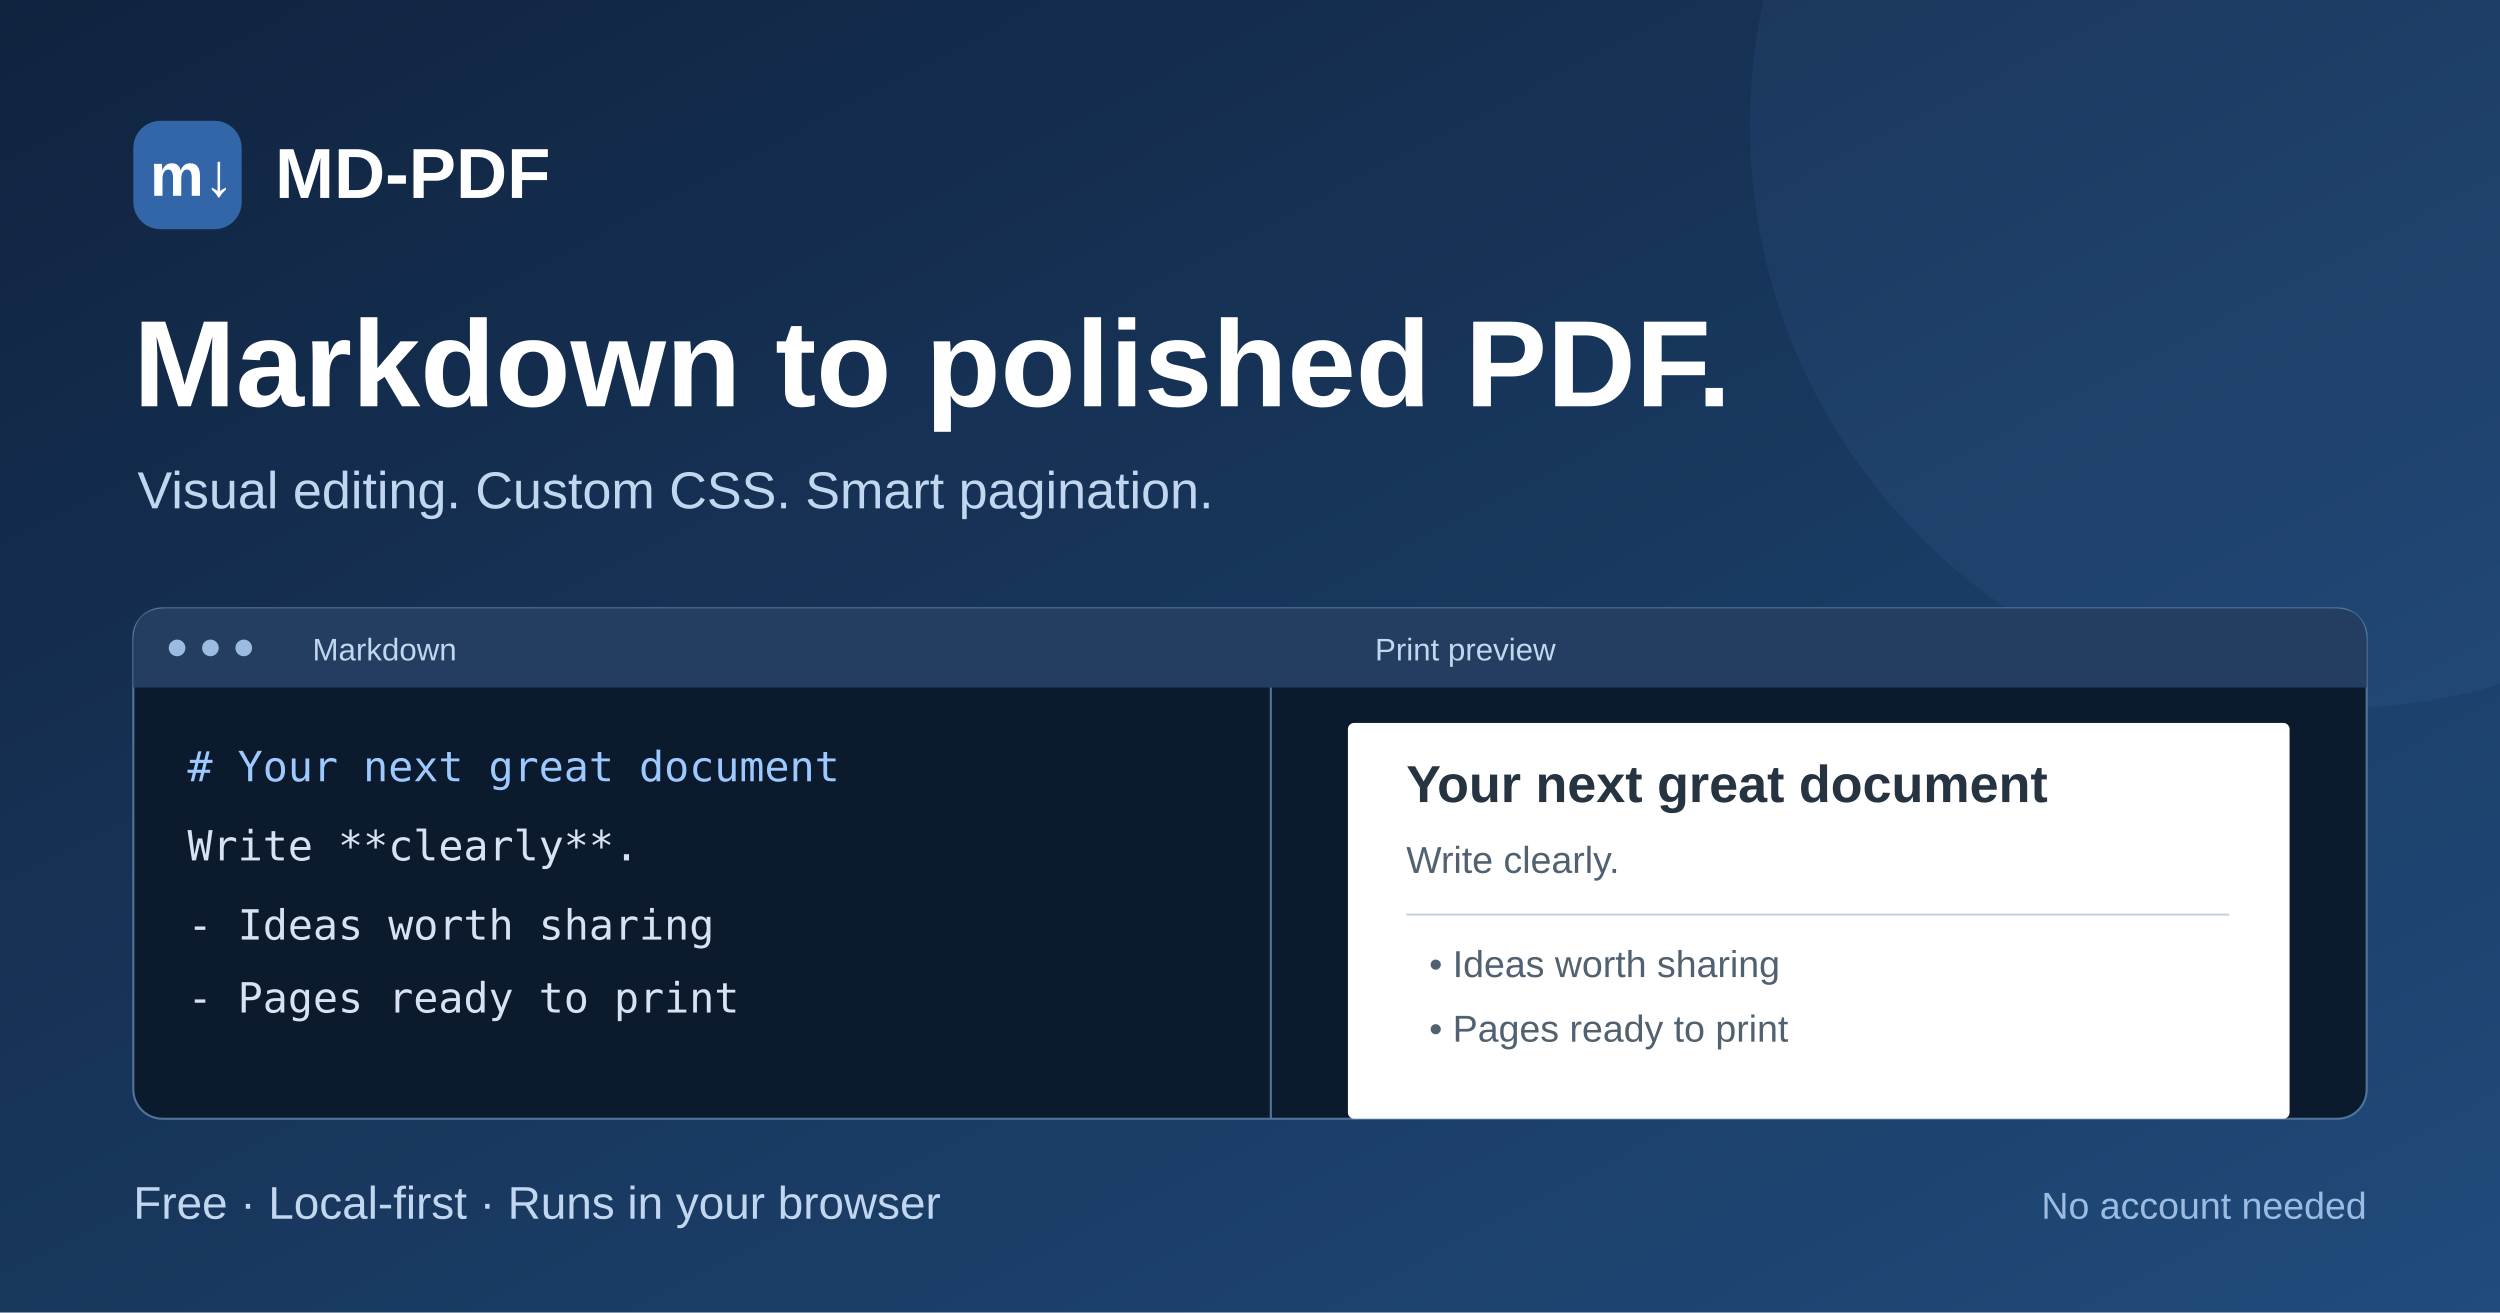
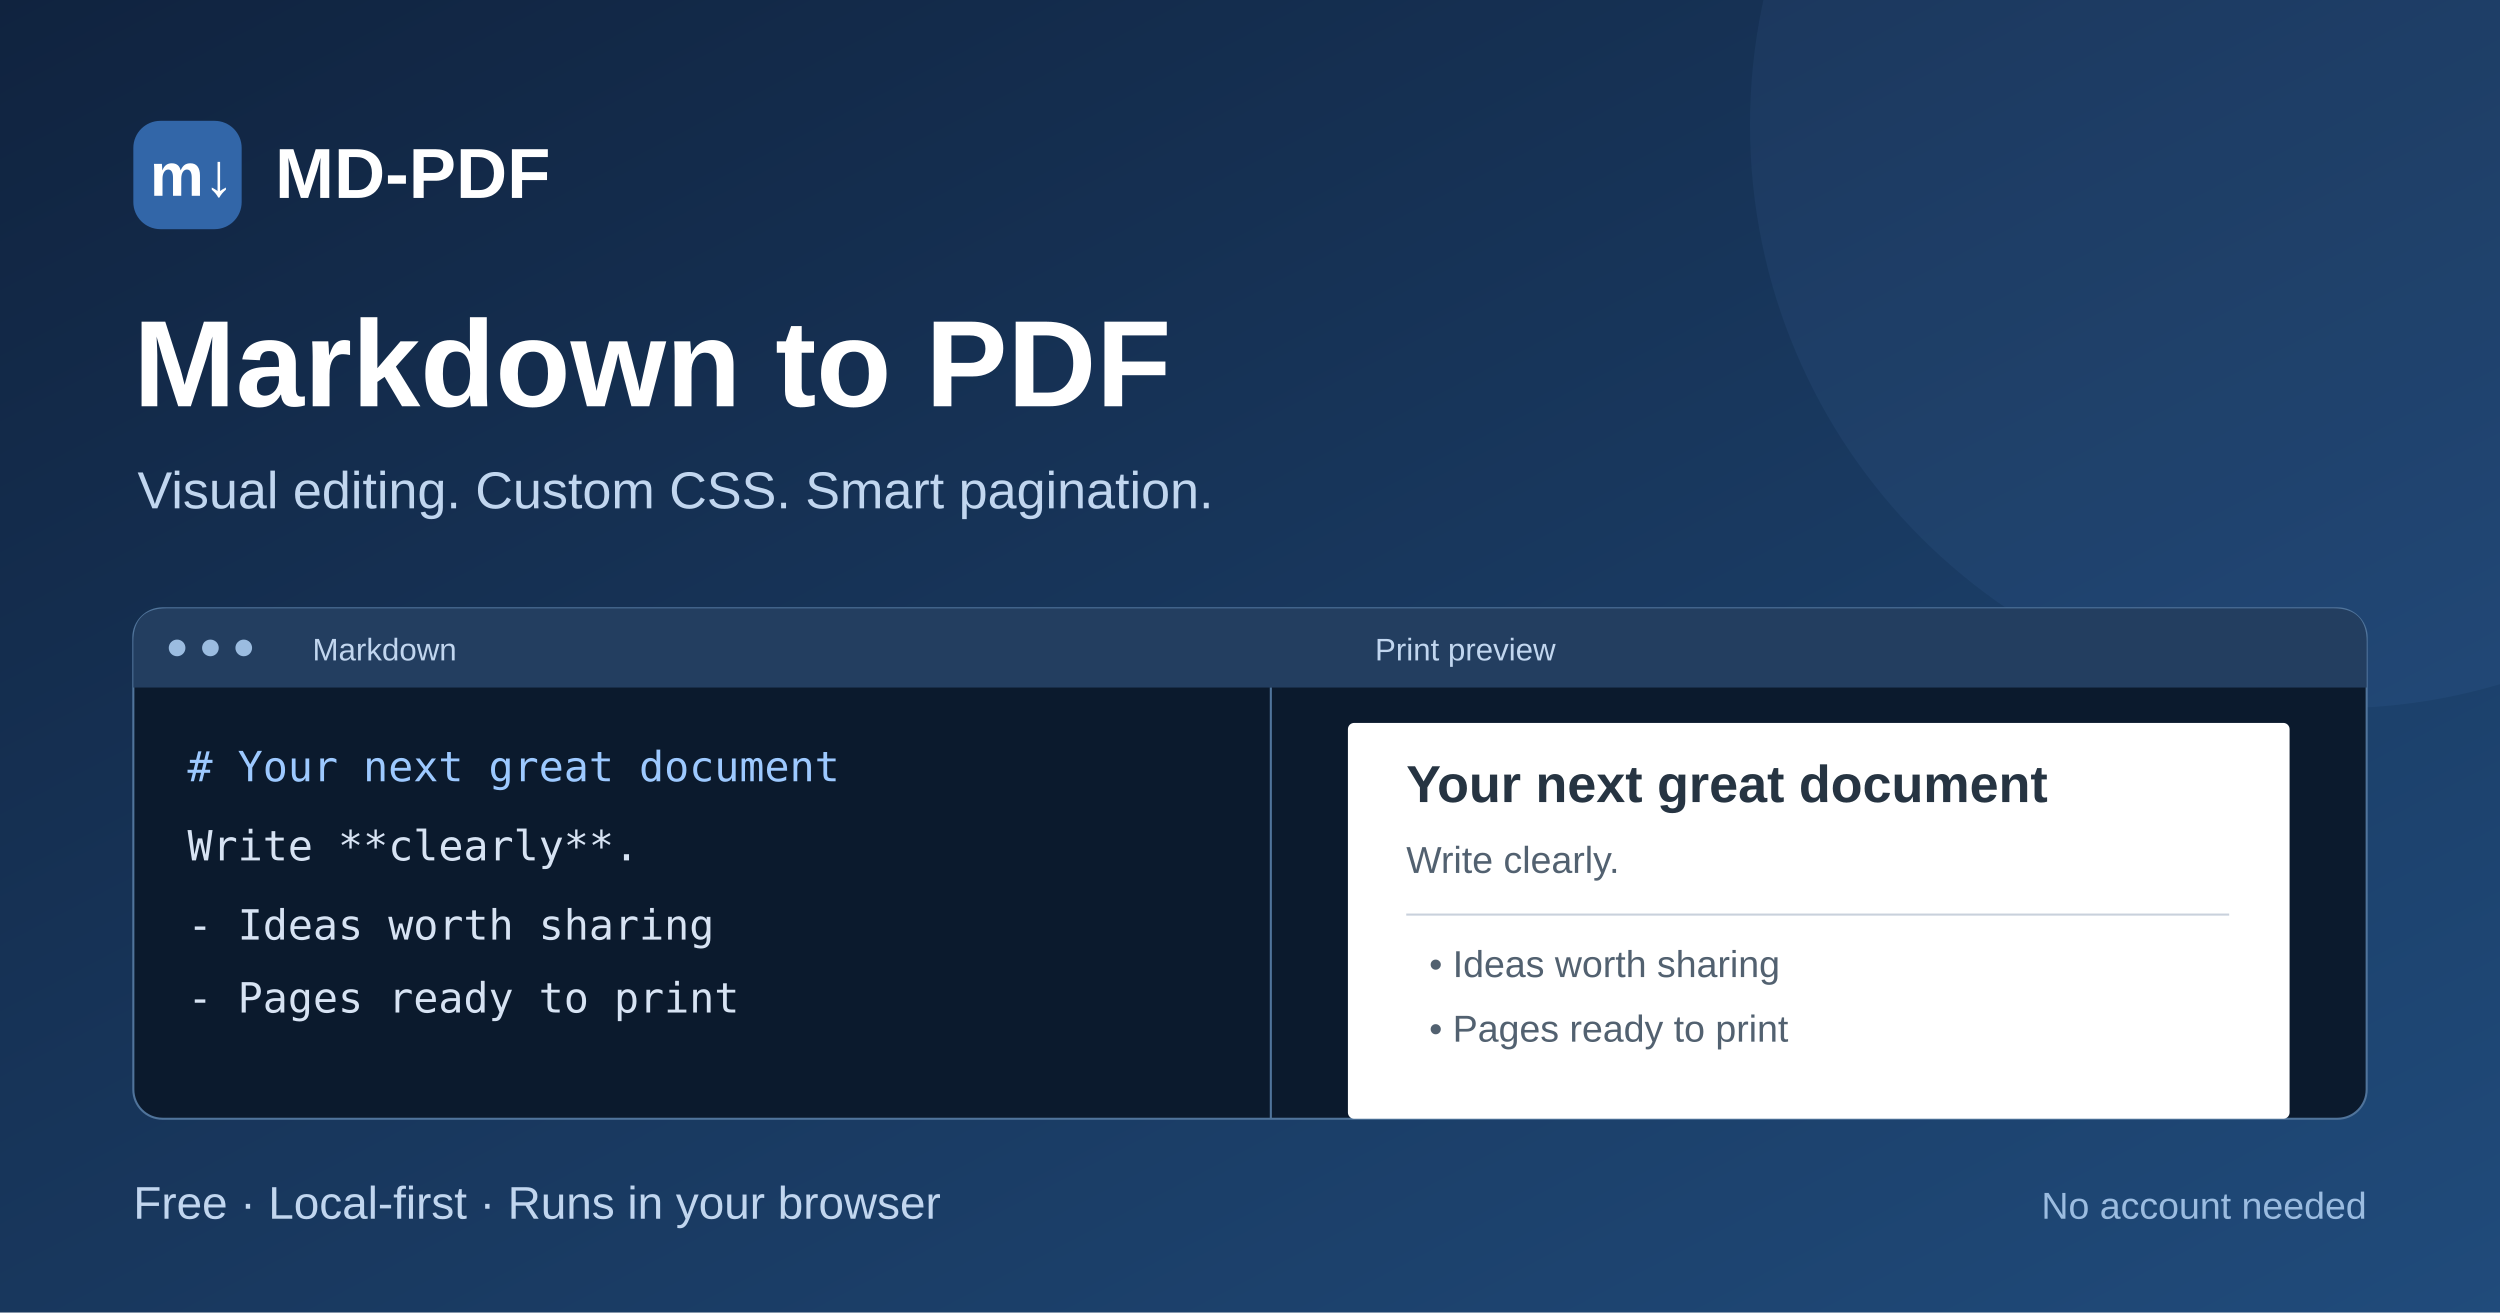
<svg xmlns="http://www.w3.org/2000/svg" width="1200" height="630" viewBox="0 0 1200 630">
  <defs>
    <linearGradient id="background" x2="1" y2="1">
      <stop stop-color="#10233f" />
      <stop offset="1" stop-color="#204b7b" />
    </linearGradient>
  </defs>
  <rect width="1200" height="630" fill="url(#background)" />
  <circle cx="1120" cy="60" r="280" fill="#72afff" opacity=".06" />
  <g font-family="Segoe UI, Arial, sans-serif">
    <rect x="64" y="58" width="52" height="52" rx="13" fill="#3266a8" />
    <text x="72" y="94" fill="#fff" font-size="29" font-weight="700">m↓</text>
    <text x="132" y="95" fill="#fff" font-size="34" font-weight="650">MD-PDF</text>
-     <text x="64" y="195" fill="#fff" font-size="59" font-weight="700">Markdown to polished PDF.</text>
+     <text x="64" y="195" fill="#fff" font-size="59" font-weight="700">Markdown to PDF</text>
    <text x="66" y="244" fill="#c1d6ef" font-size="25">Visual editing. Custom CSS. Smart pagination.</text>
    <rect x="64" y="292" width="1072" height="245" rx="14" fill="#0b1a2d" stroke="#50749b" />
    <path d="M80 292H1120Q1136 292 1136 308V330H64V308Q64 292 80 292" fill="#233e60" />
    <circle cx="85" cy="311" r="4" fill="#9bbce0" />
    <circle cx="101" cy="311" r="4" fill="#9bbce0" />
    <circle cx="117" cy="311" r="4" fill="#9bbce0" />
    <text x="150" y="317" fill="#c1d6ef" font-size="15">Markdown</text>
    <text x="660" y="317" fill="#c1d6ef" font-size="15">Print preview</text>
    <path d="M610 330V537" stroke="#50749b" />
    <g font-family="Consolas, monospace" font-size="20">
      <text x="90" y="375" fill="#9dc9ff"># Your next great document</text>
      <text x="90" y="413" fill="#d7e3f3">Write **clearly**.</text>
      <text x="90" y="451" fill="#d7e3f3">- Ideas worth sharing</text>
      <text x="90" y="486" fill="#d7e3f3">- Pages ready to print</text>
    </g>
    <rect x="647" y="347" width="452" height="190" rx="3" fill="#fff" />
    <text x="675" y="385" fill="#263442" font-size="25" font-weight="700">Your next great document</text>
    <text x="675" y="419" fill="#526170" font-size="18">Write clearly.</text>
    <path d="M675 439H1070" stroke="#c9d1dc" />
    <text x="686" y="469" fill="#526170" font-size="18">• Ideas worth sharing</text>
    <text x="686" y="500" fill="#526170" font-size="18">• Pages ready to print</text>
    <text x="64" y="585" fill="#c1d6ef" font-size="22">Free · Local-first · Runs in your browser</text>
    <text x="1136" y="585" fill="#9bbce0" font-size="18" text-anchor="end">No account needed</text>
  </g>
</svg>
